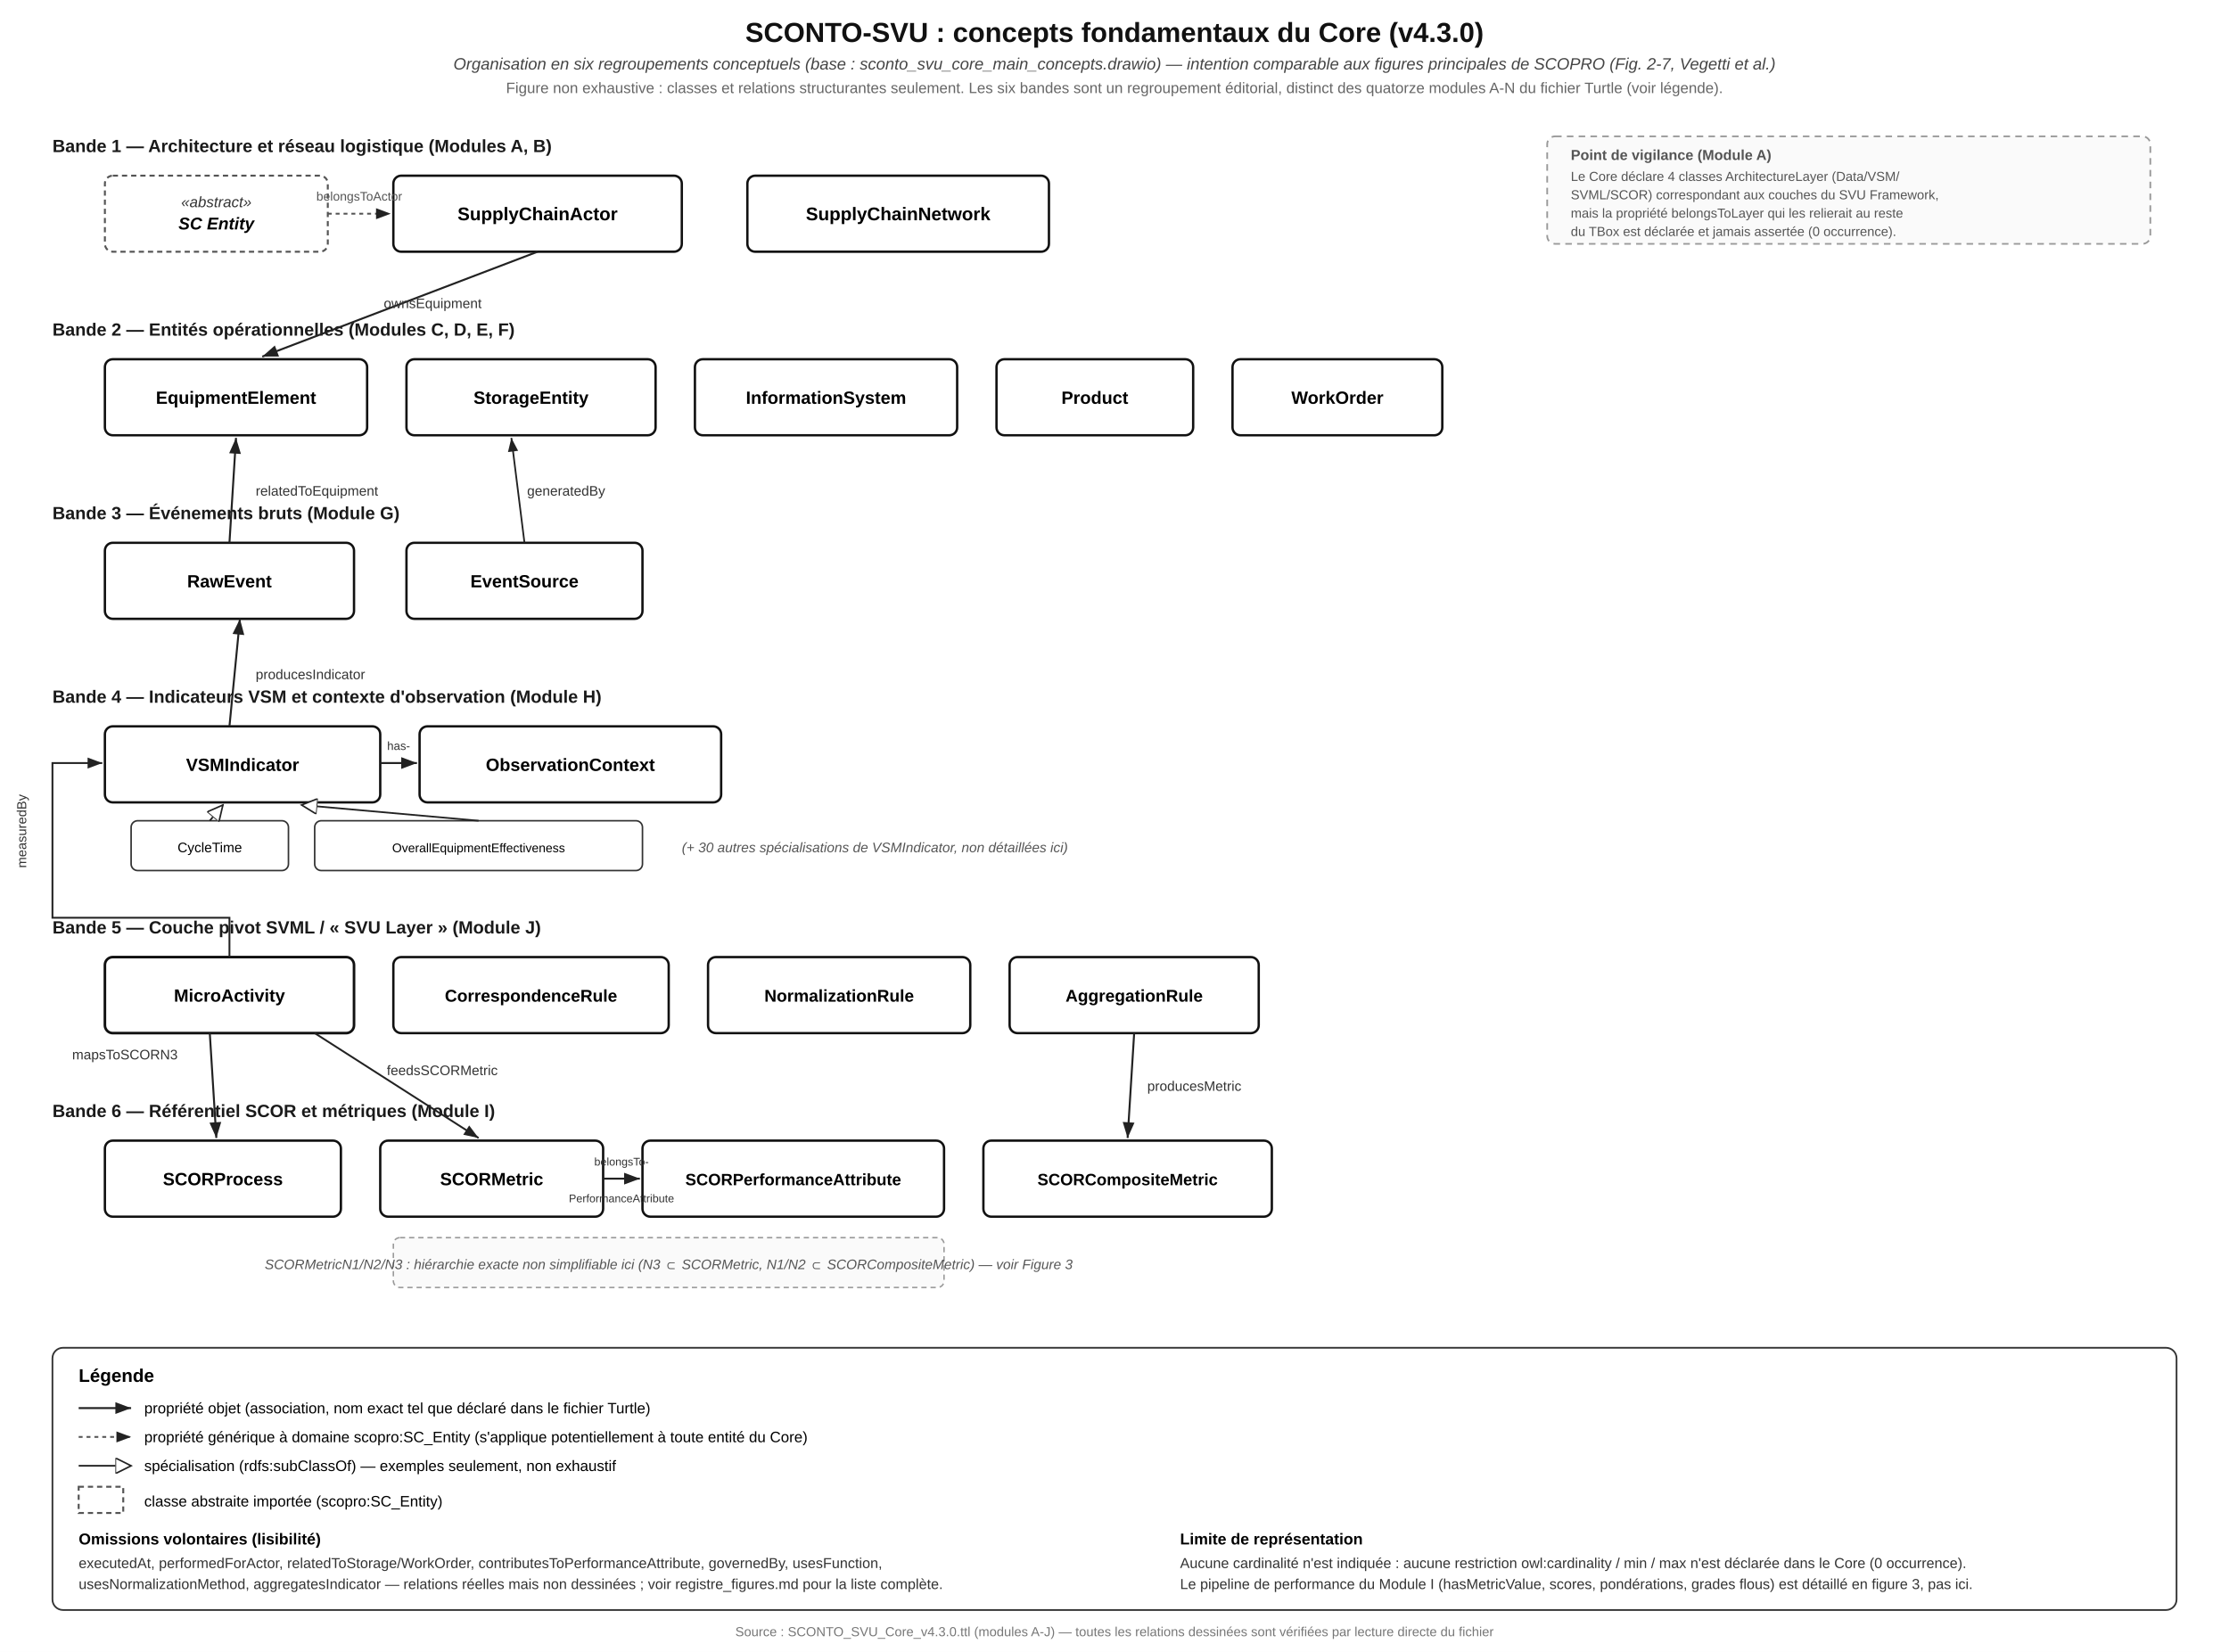
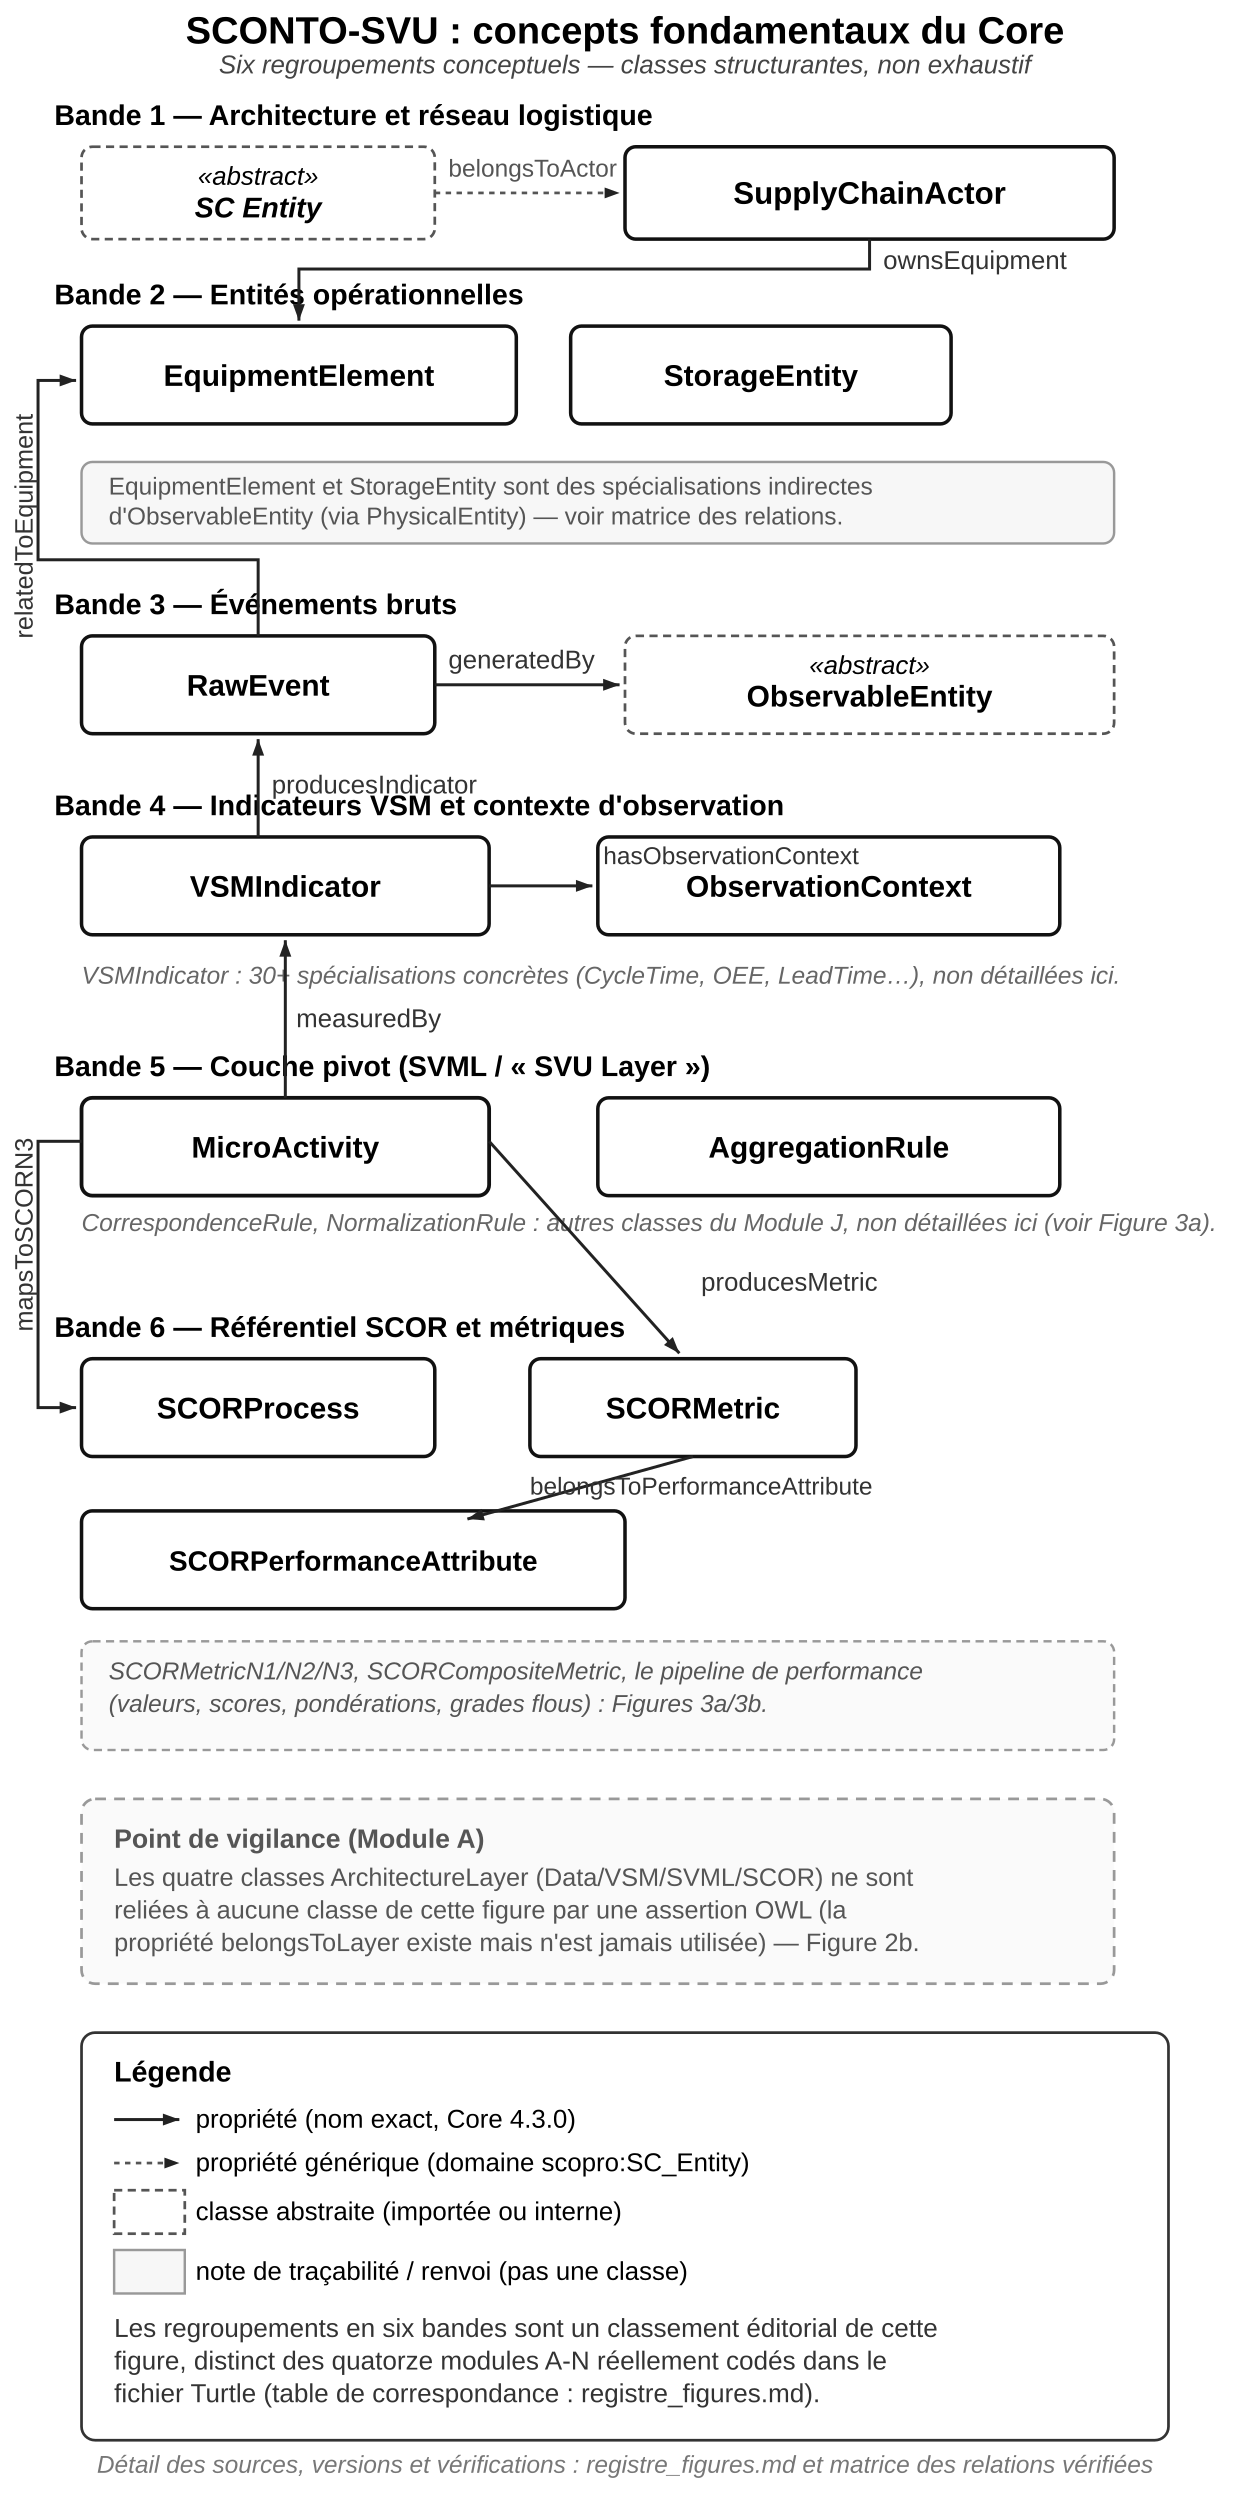
- <svg xmlns="http://www.w3.org/2000/svg" viewBox="0 0 1700 1260" font-family="Arial, Helvetica, sans-serif">
+ <svg xmlns="http://www.w3.org/2000/svg" viewBox="0 0 460 920" font-family="Arial, Helvetica, sans-serif">
  <defs>
-     <marker id="arrow" markerWidth="10" markerHeight="10" refX="8" refY="3" orient="auto" markerUnits="strokeWidth">
-       <path d="M0,0 L8,3 L0,6 Z" fill="#222222" />
+     <marker id="arrow" markerWidth="7" markerHeight="7" refX="5.5" refY="2" orient="auto" markerUnits="strokeWidth">
+       <path d="M0,0 L5.5,2 L0,4 Z" fill="#222222" />
    </marker>
-     <marker id="isa" markerWidth="14" markerHeight="12" refX="12" refY="6" orient="auto" markerUnits="userSpaceOnUse">
-       <path d="M0,0 L12,6 L0,12 Z" fill="#ffffff" stroke="#222222" stroke-width="1.2" />
+     <marker id="isa" markerWidth="9" markerHeight="8" refX="7.5" refY="4" orient="auto" markerUnits="userSpaceOnUse">
+       <path d="M0,0 L7.5,4 L0,8 Z" fill="#ffffff" stroke="#222222" stroke-width="0.9" />
    </marker>
  </defs>
-   <rect x="0" y="0" width="1700" height="1260" fill="#ffffff" />
-   <text x="850" y="32" text-anchor="middle" font-size="21" font-weight="bold" fill="#111111">SCONTO-SVU : concepts fondamentaux du Core (v4.3.0)</text>
-   <text x="850" y="53" text-anchor="middle" font-size="12.5" font-style="italic" fill="#444444">Organisation en six regroupements conceptuels (base : sconto_svu_core_main_concepts.drawio) — intention comparable aux figures principales de SCOPRO (Fig. 2-7, Vegetti et al.)</text>
-   <text x="850" y="71" text-anchor="middle" font-size="11.5" fill="#666666">Figure non exhaustive : classes et relations structurantes seulement. Les six bandes sont un regroupement éditorial, distinct des quatorze modules A-N du fichier Turtle (voir légende).</text>
-   <rect x="1180" y="104" width="460" height="82" rx="6" fill="#fafafa" stroke="#999999" stroke-width="1.3" stroke-dasharray="5,4" />
-   <text x="1198" y="122" font-size="11" font-weight="bold" fill="#555555">Point de vigilance (Module A)</text>
-   <text x="1198" y="138" font-size="10" fill="#555555">Le Core déclare 4 classes ArchitectureLayer (Data/VSM/</text>
-   <text x="1198" y="152" font-size="10" fill="#555555">SVML/SCOR) correspondant aux couches du SVU Framework,</text>
-   <text x="1198" y="166" font-size="10" fill="#555555">mais la propriété belongsToLayer qui les relierait au reste</text>
-   <text x="1198" y="180" font-size="10" fill="#555555">du TBox est déclarée et jamais assertée (0 occurrence).</text>
-   <text x="40" y="116" font-size="13.5" font-weight="bold" fill="#1a1a1a">Bande 1 — Architecture et réseau logistique (Modules A, B)</text>
-   <rect x="80" y="134" width="170" height="58" rx="6" fill="#ffffff" stroke="#555555" stroke-width="1.5" stroke-dasharray="4,3" />
-   <text x="165" y="158" text-anchor="middle" font-size="11.5" font-style="italic" fill="#333333">«abstract»</text>
-   <text x="165" y="175" text-anchor="middle" font-size="13" font-weight="bold" font-style="italic">SC Entity</text>
-   <rect x="300" y="134" width="220" height="58" rx="6" fill="#ffffff" stroke="#111111" stroke-width="1.8" />
-   <text x="410" y="168" text-anchor="middle" font-size="14" font-weight="bold">SupplyChainActor</text>
-   <rect x="570" y="134" width="230" height="58" rx="6" fill="#ffffff" stroke="#111111" stroke-width="1.8" />
-   <text x="685" y="168" text-anchor="middle" font-size="14" font-weight="bold">SupplyChainNetwork</text>
-   <line x1="250" y1="163" x2="298" y2="163" stroke="#555555" stroke-width="1.4" stroke-dasharray="3,3" marker-end="url(#arrow)" />
-   <text x="274" y="153" text-anchor="middle" font-size="9.5" fill="#555555">belongsToActor</text>
-   <text x="40" y="256" font-size="13.5" font-weight="bold" fill="#1a1a1a">Bande 2 — Entités opérationnelles (Modules C, D, E, F)</text>
-   <rect x="80" y="274" width="200" height="58" rx="6" fill="#ffffff" stroke="#111111" stroke-width="1.8" />
-   <text x="180" y="308" text-anchor="middle" font-size="13.5" font-weight="bold">EquipmentElement</text>
-   <rect x="310" y="274" width="190" height="58" rx="6" fill="#ffffff" stroke="#111111" stroke-width="1.8" />
-   <text x="405" y="308" text-anchor="middle" font-size="13.5" font-weight="bold">StorageEntity</text>
-   <rect x="530" y="274" width="200" height="58" rx="6" fill="#ffffff" stroke="#111111" stroke-width="1.8" />
-   <text x="630" y="308" text-anchor="middle" font-size="13.5" font-weight="bold">InformationSystem</text>
-   <rect x="760" y="274" width="150" height="58" rx="6" fill="#ffffff" stroke="#111111" stroke-width="1.8" />
-   <text x="835" y="308" text-anchor="middle" font-size="13.5" font-weight="bold">Product</text>
-   <rect x="940" y="274" width="160" height="58" rx="6" fill="#ffffff" stroke="#111111" stroke-width="1.8" />
-   <text x="1020" y="308" text-anchor="middle" font-size="13.5" font-weight="bold">WorkOrder</text>
-   <line x1="410" y1="192" x2="200" y2="272" stroke="#222222" stroke-width="1.5" marker-end="url(#arrow)" />
-   <text x="330" y="235" text-anchor="middle" font-size="10.5" fill="#333333">ownsEquipment</text>
-   <text x="40" y="396" font-size="13.5" font-weight="bold" fill="#1a1a1a">Bande 3 — Événements bruts (Module G)</text>
-   <rect x="80" y="414" width="190" height="58" rx="6" fill="#ffffff" stroke="#111111" stroke-width="1.8" />
-   <text x="175" y="448" text-anchor="middle" font-size="13.5" font-weight="bold">RawEvent</text>
-   <rect x="310" y="414" width="180" height="58" rx="6" fill="#ffffff" stroke="#111111" stroke-width="1.8" />
-   <text x="400" y="448" text-anchor="middle" font-size="13.5" font-weight="bold">EventSource</text>
-   <line x1="175" y1="414" x2="180" y2="334" stroke="#222222" stroke-width="1.5" marker-end="url(#arrow)" />
-   <text x="195" y="378" font-size="10.5" fill="#333333">relatedToEquipment</text>
-   <line x1="400" y1="414" x2="390" y2="334" stroke="#222222" stroke-width="1.3" marker-end="url(#arrow)" />
-   <text x="402" y="378" font-size="10.5" fill="#333333">generatedBy</text>
-   <text x="40" y="536" font-size="13.5" font-weight="bold" fill="#1a1a1a">Bande 4 — Indicateurs VSM et contexte d'observation (Module H)</text>
-   <rect x="80" y="554" width="210" height="58" rx="6" fill="#ffffff" stroke="#111111" stroke-width="1.8" />
-   <text x="185" y="588" text-anchor="middle" font-size="13.5" font-weight="bold">VSMIndicator</text>
-   <rect x="320" y="554" width="230" height="58" rx="6" fill="#ffffff" stroke="#111111" stroke-width="1.8" />
-   <text x="435" y="588" text-anchor="middle" font-size="13.5" font-weight="bold">ObservationContext</text>
-   <line x1="175" y1="554" x2="183" y2="472" stroke="#222222" stroke-width="1.5" marker-end="url(#arrow)" />
-   <text x="195" y="518" font-size="10.5" fill="#333333">producesIndicator</text>
-   <line x1="290" y1="582" x2="318" y2="582" stroke="#222222" stroke-width="1.5" marker-end="url(#arrow)" />
-   <text x="304" y="572" text-anchor="middle" font-size="9" fill="#333333">has-</text>
-   <rect x="100" y="626" width="120" height="38" rx="5" fill="#ffffff" stroke="#333333" stroke-width="1.2" />
-   <text x="160" y="650" text-anchor="middle" font-size="10.5">CycleTime</text>
-   <rect x="240" y="626" width="250" height="38" rx="5" fill="#ffffff" stroke="#333333" stroke-width="1.2" />
-   <text x="365" y="650" text-anchor="middle" font-size="9.5">OverallEquipmentEffectiveness</text>
-   <text x="520" y="650" font-size="10.5" font-style="italic" fill="#555555">(+ 30 autres spécialisations de VSMIndicator, non détaillées ici)</text>
-   <line x1="160" y1="626" x2="170" y2="614" stroke="#222222" stroke-width="1.3" marker-end="url(#isa)" />
-   <line x1="365" y1="626" x2="230" y2="614" stroke="#222222" stroke-width="1.3" marker-end="url(#isa)" />
-   <text x="40" y="712" font-size="13.5" font-weight="bold" fill="#1a1a1a">Bande 5 — Couche pivot SVML / « SVU Layer » (Module J)</text>
-   <rect x="80" y="730" width="190" height="58" rx="6" fill="#ffffff" stroke="#111111" stroke-width="2" />
-   <text x="175" y="764" text-anchor="middle" font-size="13.5" font-weight="bold">MicroActivity</text>
-   <rect x="300" y="730" width="210" height="58" rx="6" fill="#ffffff" stroke="#111111" stroke-width="1.8" />
-   <text x="405" y="764" text-anchor="middle" font-size="13" font-weight="bold">CorrespondenceRule</text>
-   <rect x="540" y="730" width="200" height="58" rx="6" fill="#ffffff" stroke="#111111" stroke-width="1.8" />
-   <text x="640" y="764" text-anchor="middle" font-size="13" font-weight="bold">NormalizationRule</text>
-   <rect x="770" y="730" width="190" height="58" rx="6" fill="#ffffff" stroke="#111111" stroke-width="1.8" />
-   <text x="865" y="764" text-anchor="middle" font-size="13" font-weight="bold">AggregationRule</text>
-   <polyline points="175,730 175,700 40,700 40,582 78,582" fill="none" stroke="#222222" stroke-width="1.4" marker-end="url(#arrow)" />
-   <text x="8" y="650" font-size="10" fill="#333333" transform="rotate(-90 20,650)">measuredBy</text>
-   <text x="40" y="852" font-size="13.5" font-weight="bold" fill="#1a1a1a">Bande 6 — Référentiel SCOR et métriques (Module I)</text>
-   <rect x="80" y="870" width="180" height="58" rx="6" fill="#ffffff" stroke="#111111" stroke-width="1.8" />
-   <text x="170" y="904" text-anchor="middle" font-size="13.5" font-weight="bold">SCORProcess</text>
-   <rect x="290" y="870" width="170" height="58" rx="6" fill="#ffffff" stroke="#111111" stroke-width="1.8" />
-   <text x="375" y="904" text-anchor="middle" font-size="13.5" font-weight="bold">SCORMetric</text>
-   <rect x="490" y="870" width="230" height="58" rx="6" fill="#ffffff" stroke="#111111" stroke-width="1.8" />
-   <text x="605" y="904" text-anchor="middle" font-size="12.5" font-weight="bold">SCORPerformanceAttribute</text>
-   <rect x="750" y="870" width="220" height="58" rx="6" fill="#ffffff" stroke="#111111" stroke-width="1.8" />
-   <text x="860" y="904" text-anchor="middle" font-size="12.5" font-weight="bold">SCORCompositeMetric</text>
-   <line x1="460" y1="899" x2="488" y2="899" stroke="#222222" stroke-width="1.5" marker-end="url(#arrow)" />
-   <text x="474" y="889" text-anchor="middle" font-size="8.5" fill="#333333">belongsTo-</text>
-   <text x="474" y="917" text-anchor="middle" font-size="8.5" fill="#333333">PerformanceAttribute</text>
-   <rect x="300" y="944" width="420" height="38" rx="5" fill="#fafafa" stroke="#999999" stroke-width="1.1" stroke-dasharray="4,3" />
-   <text x="510" y="968" text-anchor="middle" font-size="10.5" font-style="italic" fill="#555555">SCORMetricN1/N2/N3 : hiérarchie exacte non simplifiable ici (N3 ⊂ SCORMetric, N1/N2 ⊂ SCORCompositeMetric) — voir Figure 3</text>
-   <line x1="160" y1="788" x2="165" y2="868" stroke="#222222" stroke-width="1.5" marker-end="url(#arrow)" />
-   <text x="55" y="808" font-size="10.5" fill="#333333">mapsToSCORN3</text>
-   <line x1="240" y1="788" x2="365" y2="868" stroke="#222222" stroke-width="1.4" marker-end="url(#arrow)" />
-   <text x="295" y="820" font-size="10.5" fill="#333333">feedsSCORMetric</text>
-   <line x1="865" y1="788" x2="860" y2="868" stroke="#222222" stroke-width="1.5" marker-end="url(#arrow)" />
-   <text x="875" y="832" font-size="10.5" fill="#333333">producesMetric</text>
-   <rect x="40" y="1028" width="1620" height="200" rx="8" fill="#ffffff" stroke="#333333" stroke-width="1.3" />
-   <text x="60" y="1054" font-size="14" font-weight="bold">Légende</text>
-   <line x1="60" y1="1074" x2="100" y2="1074" stroke="#222222" stroke-width="1.5" marker-end="url(#arrow)" />
-   <text x="110" y="1078" font-size="11.5">propriété objet (association, nom exact tel que déclaré dans le fichier Turtle)</text>
-   <line x1="60" y1="1096" x2="100" y2="1096" stroke="#555555" stroke-width="1.4" stroke-dasharray="3,3" marker-end="url(#arrow)" />
-   <text x="110" y="1100" font-size="11.5">propriété générique à domaine scopro:SC_Entity (s'applique potentiellement à toute entité du Core)</text>
-   <line x1="60" y1="1118" x2="100" y2="1118" stroke="#222222" stroke-width="1.3" marker-end="url(#isa)" />
-   <text x="110" y="1122" font-size="11.5">spécialisation (rdfs:subClassOf) — exemples seulement, non exhaustif</text>
-   <rect x="60" y="1134" width="34" height="20" fill="#ffffff" stroke="#555555" stroke-width="1.5" stroke-dasharray="4,3" />
-   <text x="110" y="1149" font-size="11.5">classe abstraite importée (scopro:SC_Entity)</text>
-   <text x="60" y="1178" font-size="12" font-weight="bold">Omissions volontaires (lisibilité)</text>
-   <text x="60" y="1196" font-size="11" fill="#333333">executedAt, performedForActor, relatedToStorage/WorkOrder, contributesToPerformanceAttribute, governedBy, usesFunction,</text>
-   <text x="60" y="1212" font-size="11" fill="#333333">usesNormalizationMethod, aggregatesIndicator — relations réelles mais non dessinées ; voir registre_figures.md pour la liste complète.</text>
-   <text x="900" y="1178" font-size="12" font-weight="bold">Limite de représentation</text>
-   <text x="900" y="1196" font-size="11" fill="#333333">Aucune cardinalité n'est indiquée : aucune restriction owl:cardinality / min / max n'est déclarée dans le Core (0 occurrence).</text>
-   <text x="900" y="1212" font-size="11" fill="#333333">Le pipeline de performance du Module I (hasMetricValue, scores, pondérations, grades flous) est détaillé en figure 3, pas ici.</text>
-   <text x="850" y="1248" text-anchor="middle" font-size="10" fill="#777777">Source : SCONTO_SVU_Core_v4.3.0.ttl (modules A-J) — toutes les relations dessinées sont vérifiées par lecture directe du fichier</text>
+   <rect x="0" y="0" width="460" height="920" fill="#ffffff" />
+   <text x="230" y="16" text-anchor="middle" font-size="14" font-weight="bold">SCONTO-SVU : concepts fondamentaux du Core</text>
+   <text x="230" y="27" text-anchor="middle" font-size="9.5" font-style="italic" fill="#444444">Six regroupements conceptuels — classes structurantes, non exhaustif</text>
+   <text x="20" y="46" font-size="10.5" font-weight="bold">Bande 1 — Architecture et réseau logistique</text>
+   <rect x="30" y="54" width="130" height="34" rx="4" fill="#ffffff" stroke="#555555" stroke-width="1" stroke-dasharray="3,2" />
+   <text x="95" y="68" text-anchor="middle" font-size="9.5" font-style="italic">«abstract»</text>
+   <text x="95" y="80" text-anchor="middle" font-size="10.5" font-weight="bold" font-style="italic">SC Entity</text>
+   <rect x="230" y="54" width="180" height="34" rx="4" fill="#ffffff" stroke="#111111" stroke-width="1.3" />
+   <text x="320" y="75" text-anchor="middle" font-size="11.5" font-weight="bold">SupplyChainActor</text>
+   <line x1="160" y1="71" x2="228" y2="71" stroke="#555555" stroke-width="1" stroke-dasharray="2,2" marker-end="url(#arrow)" />
+   <text x="165" y="65" font-size="9" fill="#555555">belongsToActor</text>
+   <text x="20" y="112" font-size="10.5" font-weight="bold">Bande 2 — Entités opérationnelles</text>
+   <rect x="30" y="120" width="160" height="36" rx="4" fill="#ffffff" stroke="#111111" stroke-width="1.3" />
+   <text x="110" y="142" text-anchor="middle" font-size="11" font-weight="bold">EquipmentElement</text>
+   <rect x="210" y="120" width="140" height="36" rx="4" fill="#ffffff" stroke="#111111" stroke-width="1.3" />
+   <text x="280" y="142" text-anchor="middle" font-size="11" font-weight="bold">StorageEntity</text>
+   <polyline points="320,88 320,99 110,99 110,118" fill="none" stroke="#222222" stroke-width="1.1" marker-end="url(#arrow)" />
+   <text x="325" y="99" font-size="9.5" fill="#333333">ownsEquipment</text>
+   <rect x="30" y="170" width="380" height="30" rx="4" fill="#f7f7f7" stroke="#999999" stroke-width="0.9" />
+   <text x="40" y="182" font-size="9" fill="#555555">EquipmentElement et StorageEntity sont des spécialisations indirectes</text>
+   <text x="40" y="193" font-size="9" fill="#555555">d'ObservableEntity (via PhysicalEntity) — voir matrice des relations.</text>
+   <text x="20" y="226" font-size="10.5" font-weight="bold">Bande 3 — Événements bruts</text>
+   <rect x="30" y="234" width="130" height="36" rx="4" fill="#ffffff" stroke="#111111" stroke-width="1.3" />
+   <text x="95" y="256" text-anchor="middle" font-size="11" font-weight="bold">RawEvent</text>
+   <rect x="230" y="234" width="180" height="36" rx="4" fill="#ffffff" stroke="#555555" stroke-width="1" stroke-dasharray="3,2" />
+   <text x="320" y="248" text-anchor="middle" font-size="9.5" font-style="italic">«abstract»</text>
+   <text x="320" y="260" text-anchor="middle" font-size="11" font-weight="bold">ObservableEntity</text>
+   <line x1="160" y1="252" x2="228" y2="252" stroke="#222222" stroke-width="1.1" marker-end="url(#arrow)" />
+   <text x="165" y="246" font-size="9.5" fill="#333333">generatedBy</text>
+   <polyline points="95,234 95,206 14,206 14,140 28,140" fill="none" stroke="#222222" stroke-width="1.1" marker-end="url(#arrow)" />
+   <text x="2" y="225" font-size="9.3" fill="#333333" transform="rotate(-90 12,225)">relatedToEquipment</text>
+   <text x="20" y="300" font-size="10.5" font-weight="bold">Bande 4 — Indicateurs VSM et contexte d'observation</text>
+   <rect x="30" y="308" width="150" height="36" rx="4" fill="#ffffff" stroke="#111111" stroke-width="1.3" />
+   <text x="105" y="330" text-anchor="middle" font-size="11" font-weight="bold">VSMIndicator</text>
+   <rect x="220" y="308" width="170" height="36" rx="4" fill="#ffffff" stroke="#111111" stroke-width="1.3" />
+   <text x="305" y="330" text-anchor="middle" font-size="11" font-weight="bold">ObservationContext</text>
+   <line x1="95" y1="308" x2="95" y2="272" stroke="#222222" stroke-width="1.1" marker-end="url(#arrow)" />
+   <text x="100" y="292" font-size="9.5" fill="#333333">producesIndicator</text>
+   <line x1="180" y1="326" x2="218" y2="326" stroke="#222222" stroke-width="1.1" marker-end="url(#arrow)" />
+   <text x="222" y="318" font-size="9" fill="#333333">hasObservationContext</text>
+   <text x="30" y="362" font-size="9" font-style="italic" fill="#666666">VSMIndicator : 30+ spécialisations concrètes (CycleTime, OEE, LeadTime…), non détaillées ici.</text>
+   <text x="20" y="396" font-size="10.5" font-weight="bold">Bande 5 — Couche pivot (SVML / « SVU Layer »)</text>
+   <rect x="30" y="404" width="150" height="36" rx="4" fill="#ffffff" stroke="#111111" stroke-width="1.4" />
+   <text x="105" y="426" text-anchor="middle" font-size="11" font-weight="bold">MicroActivity</text>
+   <rect x="220" y="404" width="170" height="36" rx="4" fill="#ffffff" stroke="#111111" stroke-width="1.3" />
+   <text x="305" y="426" text-anchor="middle" font-size="11" font-weight="bold">AggregationRule</text>
+   <line x1="105" y1="404" x2="105" y2="346" stroke="#222222" stroke-width="1.1" marker-end="url(#arrow)" />
+   <text x="109" y="378" font-size="9.5" fill="#333333">measuredBy</text>
+   <text x="30" y="453" font-size="9" font-style="italic" fill="#666666">CorrespondenceRule, NormalizationRule : autres classes du Module J, non détaillées ici (voir Figure 3a).</text>
+   <text x="20" y="492" font-size="10.5" font-weight="bold">Bande 6 — Référentiel SCOR et métriques</text>
+   <rect x="30" y="500" width="130" height="36" rx="4" fill="#ffffff" stroke="#111111" stroke-width="1.3" />
+   <text x="95" y="522" text-anchor="middle" font-size="11" font-weight="bold">SCORProcess</text>
+   <rect x="195" y="500" width="120" height="36" rx="4" fill="#ffffff" stroke="#111111" stroke-width="1.3" />
+   <text x="255" y="522" text-anchor="middle" font-size="11" font-weight="bold">SCORMetric</text>
+   <rect x="30" y="556" width="200" height="36" rx="4" fill="#ffffff" stroke="#111111" stroke-width="1.3" />
+   <text x="130" y="578" text-anchor="middle" font-size="10.3" font-weight="bold">SCORPerformanceAttribute</text>
+   <polyline points="30,420 14,420 14,518 28,518" fill="none" stroke="#222222" stroke-width="1.1" marker-end="url(#arrow)" />
+   <text x="2" y="480" font-size="9.3" fill="#333333" transform="rotate(-90 12,480)">mapsToSCORN3</text>
+   <line x1="180" y1="420" x2="250" y2="498" stroke="#222222" stroke-width="1.1" marker-end="url(#arrow)" />
+   <text x="258" y="475" font-size="9.5" fill="#333333">producesMetric</text>
+   <line x1="255" y1="536" x2="172" y2="559" stroke="#222222" stroke-width="1.1" marker-end="url(#arrow)" />
+   <text x="195" y="550" font-size="9" fill="#333333">belongsToPerformanceAttribute</text>
+   <rect x="30" y="604" width="380" height="40" rx="4" fill="#fafafa" stroke="#999999" stroke-width="0.9" stroke-dasharray="3,2" />
+   <text x="40" y="618" font-size="9" font-style="italic" fill="#555555">SCORMetricN1/N2/N3, SCORCompositeMetric, le pipeline de performance</text>
+   <text x="40" y="630" font-size="9" font-style="italic" fill="#555555">(valeurs, scores, pondérations, grades flous) : Figures 3a/3b.</text>
+   <rect x="30" y="662" width="380" height="68" rx="5" fill="#fafafa" stroke="#999999" stroke-width="1" stroke-dasharray="4,3" />
+   <text x="42" y="680" font-size="9.8" font-weight="bold" fill="#555555">Point de vigilance (Module A)</text>
+   <text x="42" y="694" font-size="9.3" fill="#555555">Les quatre classes ArchitectureLayer (Data/VSM/SVML/SCOR) ne sont</text>
+   <text x="42" y="706" font-size="9.3" fill="#555555">reliées à aucune classe de cette figure par une assertion OWL (la</text>
+   <text x="42" y="718" font-size="9.3" fill="#555555">propriété belongsToLayer existe mais n'est jamais utilisée) — Figure 2b.</text>
+   <rect x="30" y="748" width="400" height="150" rx="5" fill="#ffffff" stroke="#333333" stroke-width="1" />
+   <text x="42" y="766" font-size="10.5" font-weight="bold">Légende</text>
+   <line x1="42" y1="780" x2="66" y2="780" stroke="#222222" stroke-width="1.1" marker-end="url(#arrow)" />
+   <text x="72" y="783" font-size="9.5">propriété (nom exact, Core 4.3.0)</text>
+   <line x1="42" y1="796" x2="66" y2="796" stroke="#555555" stroke-width="1" stroke-dasharray="2,2" marker-end="url(#arrow)" />
+   <text x="72" y="799" font-size="9.5">propriété générique (domaine scopro:SC_Entity)</text>
+   <rect x="42" y="806" width="26" height="16" fill="#ffffff" stroke="#555555" stroke-width="1" stroke-dasharray="3,2" />
+   <text x="72" y="817" font-size="9.5">classe abstraite (importée ou interne)</text>
+   <rect x="42" y="828" width="26" height="16" fill="#f7f7f7" stroke="#999999" stroke-width="0.9" />
+   <text x="72" y="839" font-size="9.5">note de traçabilité / renvoi (pas une classe)</text>
+   <text x="42" y="860" font-size="9.6" fill="#333333">Les regroupements en six bandes sont un classement éditorial de cette</text>
+   <text x="42" y="872" font-size="9.6" fill="#333333">figure, distinct des quatorze modules A-N réellement codés dans le</text>
+   <text x="42" y="884" font-size="9.6" fill="#333333">fichier Turtle (table de correspondance : registre_figures.md).</text>
+   <text x="230" y="910" text-anchor="middle" font-size="9" font-style="italic" fill="#777777">Détail des sources, versions et vérifications : registre_figures.md et matrice des relations vérifiées</text>
</svg>
